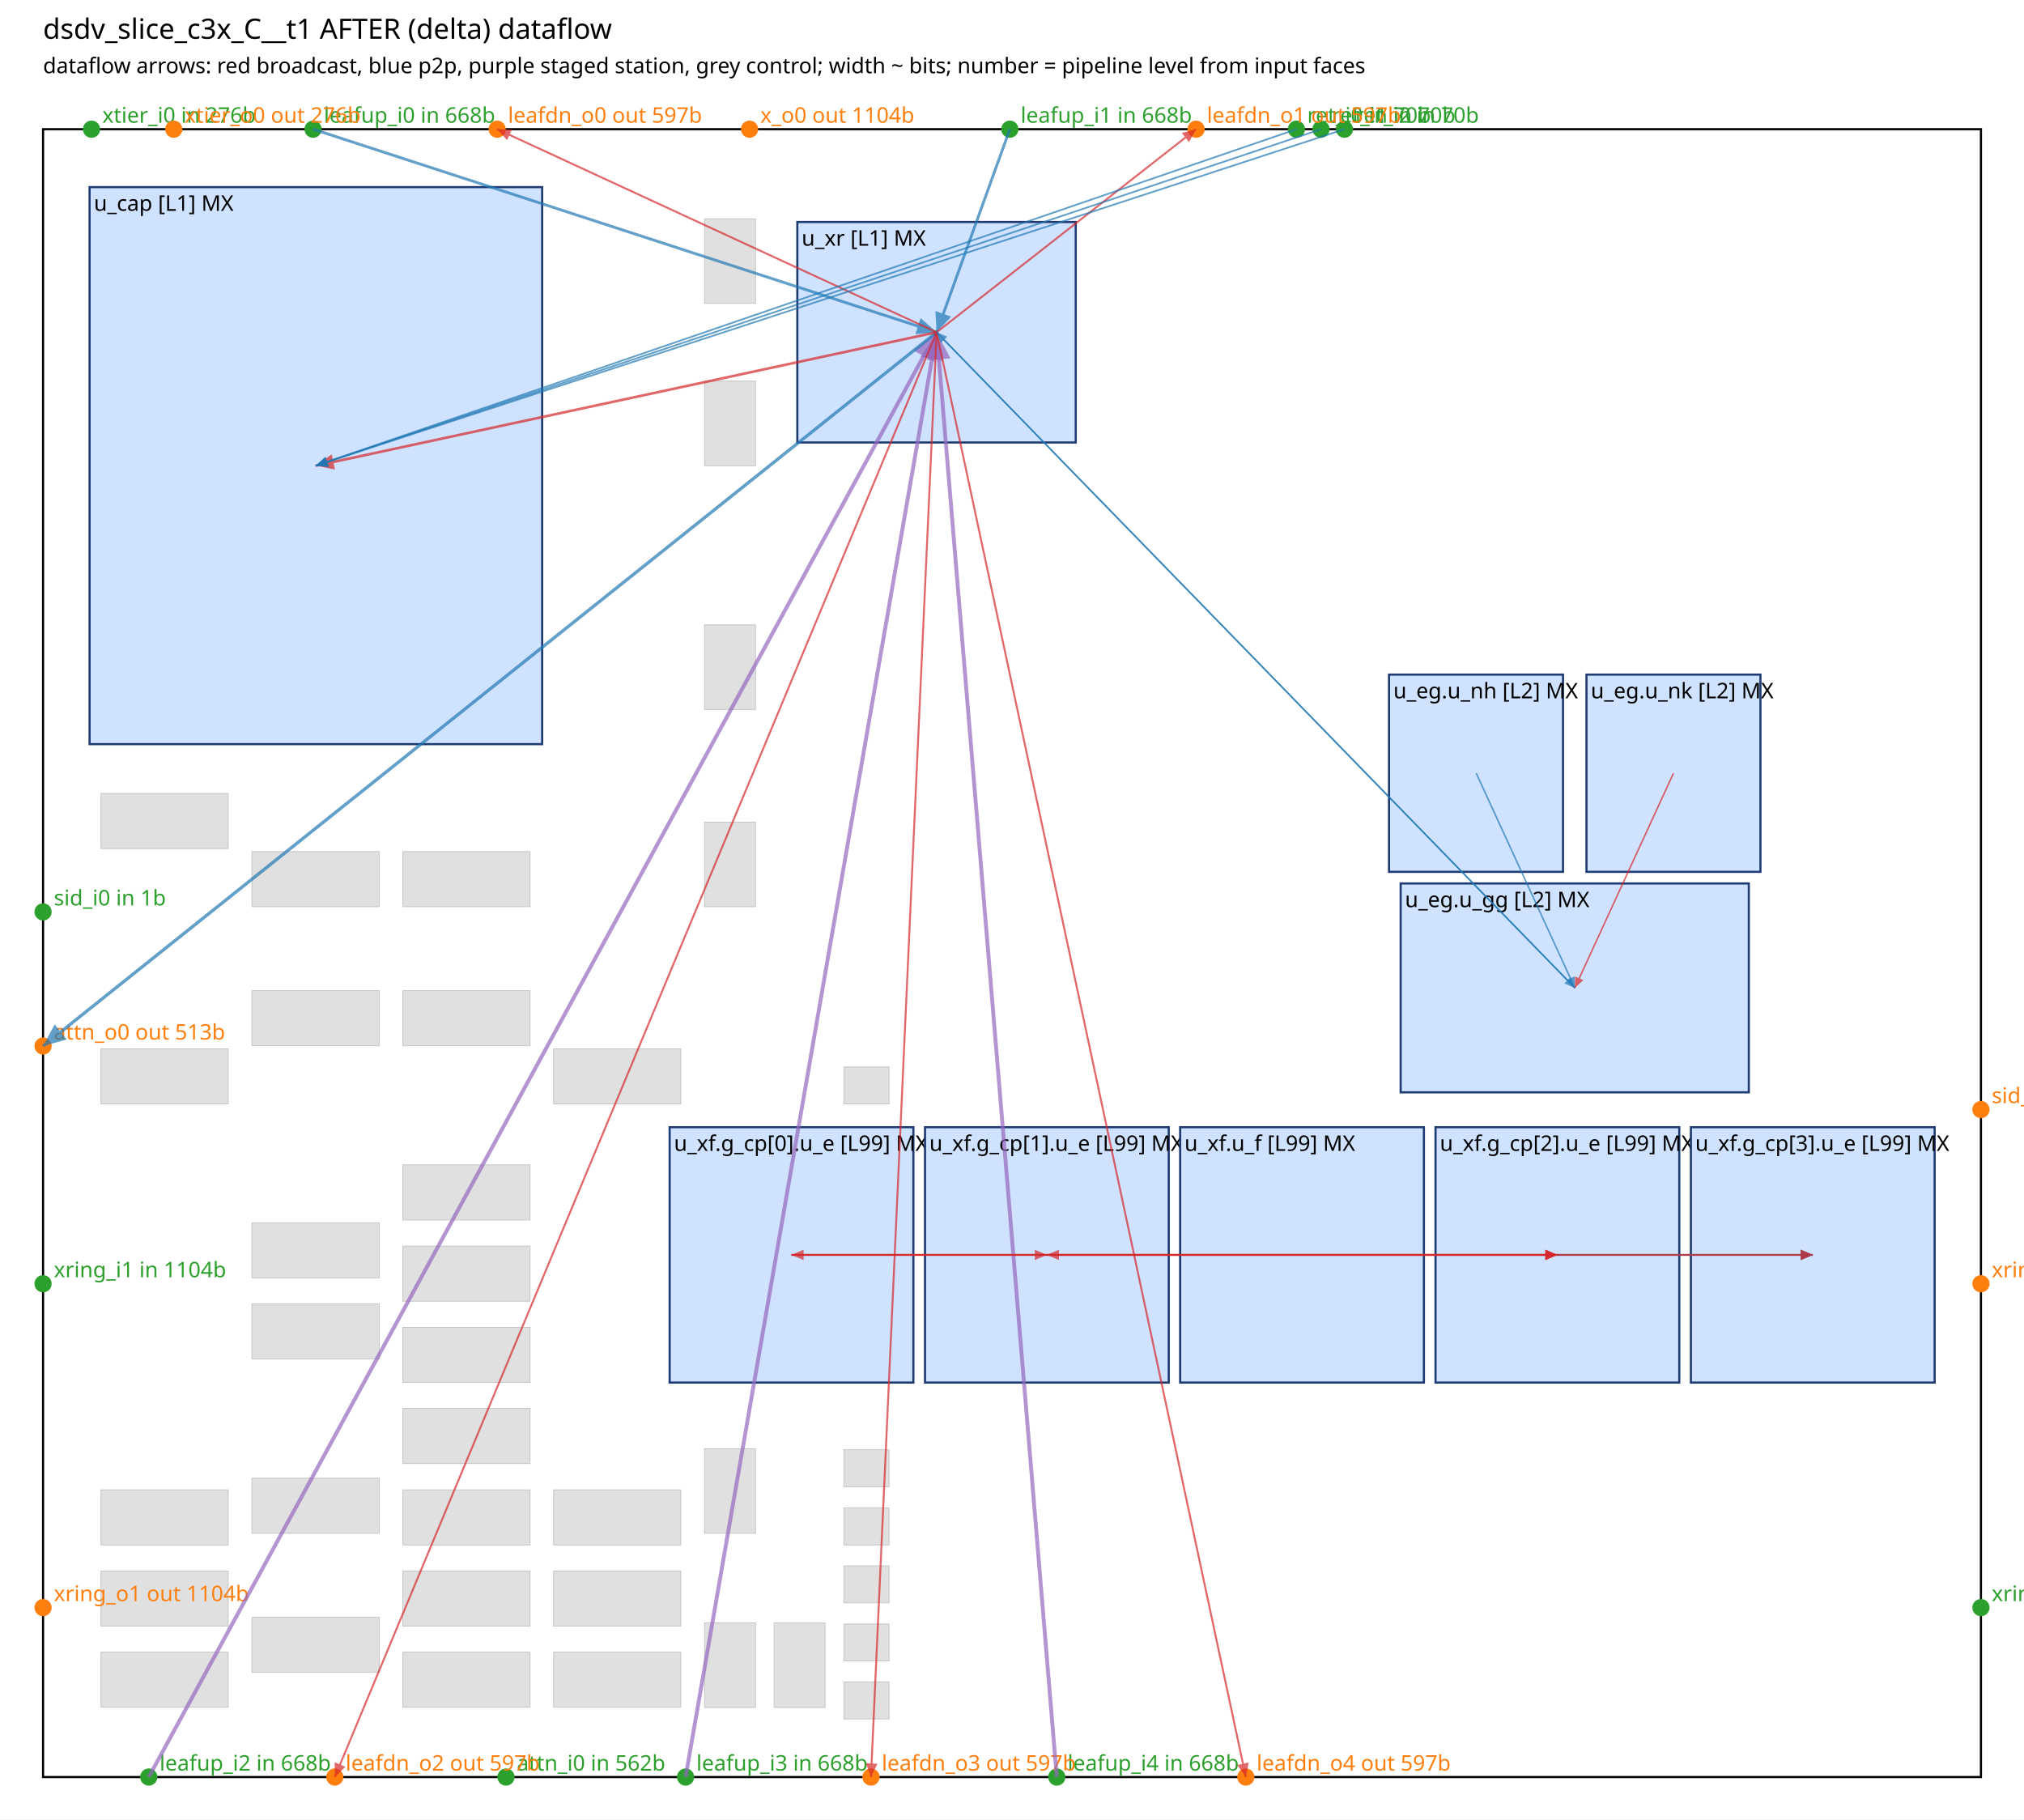
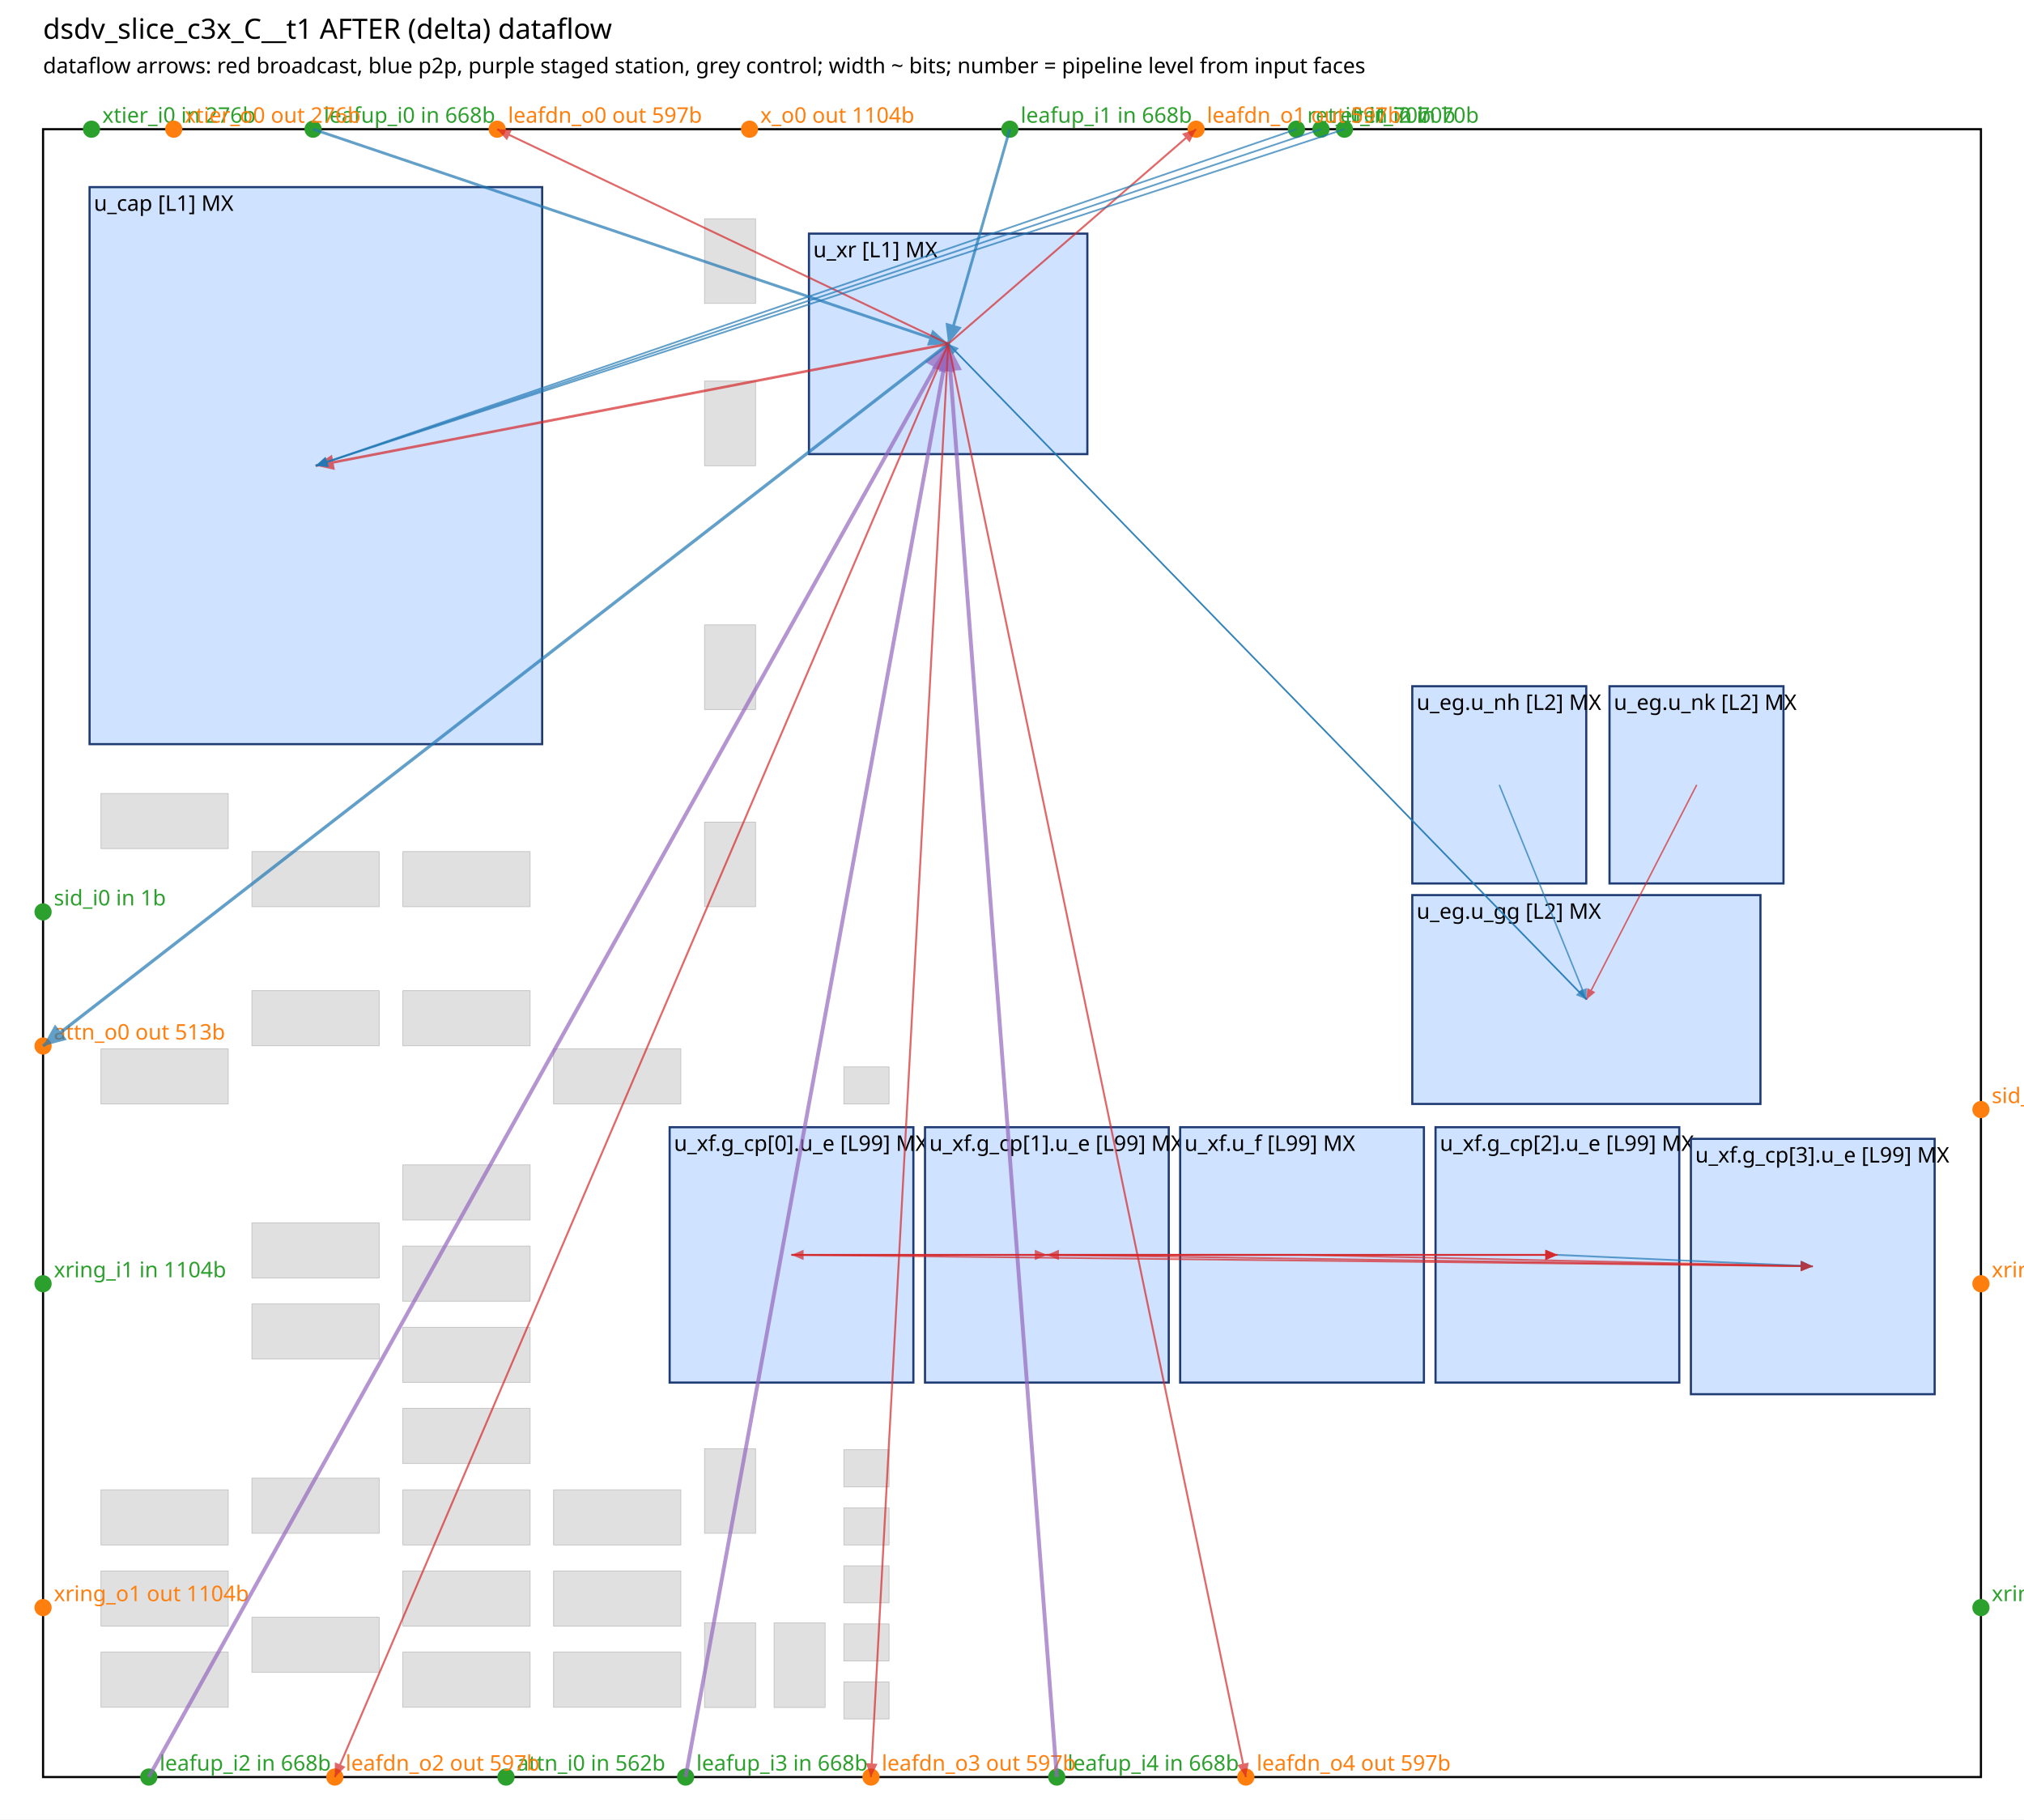
<svg xmlns="http://www.w3.org/2000/svg" width="940" height="845" font-family="sans-serif" font-size="10">
  <defs>
    <marker id="ar" markerWidth="8" markerHeight="8" refX="7" refY="3" orient="auto">
      <path d="M0,0 L7,3 L0,6 z" fill="context-stroke" />
    </marker>
  </defs>
  <rect width="100%" height="100%" fill="white" />
  <text x="20" y="18" font-size="13">dsdv_slice_c3x_C__t1 AFTER (delta) dataflow</text>
  <text x="20" y="34">dataflow arrows: red broadcast, blue p2p, purple staged station, grey control; width ~ bits; number = pipeline level from input faces</text>
  <rect x="20.0" y="60.0" width="900.0" height="765.3" fill="none" stroke="black" />
  <rect x="46.9" y="767.3" width="59.1" height="25.6" fill="#e0e0e0" stroke="#bbb" stroke-width="0.3" />
  <rect x="46.9" y="729.6" width="59.1" height="25.6" fill="#e0e0e0" stroke="#bbb" stroke-width="0.3" />
  <rect x="46.9" y="691.9" width="59.1" height="25.6" fill="#e0e0e0" stroke="#bbb" stroke-width="0.3" />
  <rect x="46.9" y="487.1" width="59.1" height="25.6" fill="#e0e0e0" stroke="#bbb" stroke-width="0.3" />
  <rect x="46.9" y="368.5" width="59.1" height="25.6" fill="#e0e0e0" stroke="#bbb" stroke-width="0.3" />
  <rect x="117.0" y="751.1" width="59.1" height="25.6" fill="#e0e0e0" stroke="#bbb" stroke-width="0.3" />
  <rect x="117.0" y="686.5" width="59.1" height="25.6" fill="#e0e0e0" stroke="#bbb" stroke-width="0.3" />
  <rect x="117.0" y="605.6" width="59.1" height="25.6" fill="#e0e0e0" stroke="#bbb" stroke-width="0.3" />
  <rect x="117.0" y="567.9" width="59.1" height="25.6" fill="#e0e0e0" stroke="#bbb" stroke-width="0.3" />
  <rect x="117.0" y="460.1" width="59.1" height="25.6" fill="#e0e0e0" stroke="#bbb" stroke-width="0.3" />
  <rect x="117.0" y="395.5" width="59.1" height="25.6" fill="#e0e0e0" stroke="#bbb" stroke-width="0.3" />
  <rect x="187.1" y="767.3" width="59.1" height="25.6" fill="#e0e0e0" stroke="#bbb" stroke-width="0.3" />
  <rect x="187.1" y="729.6" width="59.1" height="25.6" fill="#e0e0e0" stroke="#bbb" stroke-width="0.3" />
  <rect x="187.1" y="691.9" width="59.1" height="25.6" fill="#e0e0e0" stroke="#bbb" stroke-width="0.3" />
  <rect x="187.1" y="654.1" width="59.1" height="25.6" fill="#e0e0e0" stroke="#bbb" stroke-width="0.3" />
  <rect x="187.1" y="616.4" width="59.1" height="25.6" fill="#e0e0e0" stroke="#bbb" stroke-width="0.3" />
  <rect x="187.1" y="578.7" width="59.1" height="25.6" fill="#e0e0e0" stroke="#bbb" stroke-width="0.3" />
  <rect x="187.1" y="541.0" width="59.1" height="25.6" fill="#e0e0e0" stroke="#bbb" stroke-width="0.3" />
  <rect x="187.1" y="460.1" width="59.1" height="25.6" fill="#e0e0e0" stroke="#bbb" stroke-width="0.3" />
  <rect x="187.1" y="395.5" width="59.1" height="25.6" fill="#e0e0e0" stroke="#bbb" stroke-width="0.3" />
  <rect x="257.1" y="767.3" width="59.1" height="25.6" fill="#e0e0e0" stroke="#bbb" stroke-width="0.3" />
  <rect x="257.1" y="729.6" width="59.1" height="25.6" fill="#e0e0e0" stroke="#bbb" stroke-width="0.3" />
  <rect x="257.1" y="691.9" width="59.1" height="25.6" fill="#e0e0e0" stroke="#bbb" stroke-width="0.3" />
  <rect x="257.1" y="487.1" width="59.1" height="25.6" fill="#e0e0e0" stroke="#bbb" stroke-width="0.3" />
  <rect x="327.2" y="753.7" width="23.7" height="39.3" fill="#e0e0e0" stroke="#bbb" stroke-width="0.3" />
  <rect x="327.2" y="672.8" width="23.7" height="39.3" fill="#e0e0e0" stroke="#bbb" stroke-width="0.3" />
  <rect x="327.2" y="381.8" width="23.7" height="39.3" fill="#e0e0e0" stroke="#bbb" stroke-width="0.3" />
  <rect x="327.2" y="290.2" width="23.7" height="39.3" fill="#e0e0e0" stroke="#bbb" stroke-width="0.3" />
  <rect x="327.2" y="177.0" width="23.7" height="39.3" fill="#e0e0e0" stroke="#bbb" stroke-width="0.3" />
  <rect x="327.2" y="101.6" width="23.7" height="39.3" fill="#e0e0e0" stroke="#bbb" stroke-width="0.3" />
  <rect x="359.5" y="753.7" width="23.7" height="39.3" fill="#e0e0e0" stroke="#bbb" stroke-width="0.3" />
  <rect x="391.9" y="781.1" width="21.0" height="17.2" fill="#e0e0e0" stroke="#bbb" stroke-width="0.3" />
  <rect x="391.9" y="754.2" width="21.0" height="17.2" fill="#e0e0e0" stroke="#bbb" stroke-width="0.3" />
  <rect x="391.9" y="727.2" width="21.0" height="17.2" fill="#e0e0e0" stroke="#bbb" stroke-width="0.3" />
  <rect x="391.9" y="700.3" width="21.0" height="17.2" fill="#e0e0e0" stroke="#bbb" stroke-width="0.3" />
  <rect x="391.9" y="673.3" width="21.0" height="17.2" fill="#e0e0e0" stroke="#bbb" stroke-width="0.3" />
  <rect x="391.9" y="495.5" width="21.0" height="17.2" fill="#e0e0e0" stroke="#bbb" stroke-width="0.3" />
  <circle cx="920.0" cy="746.6" r="4" fill="#2ca02c" />
  <text x="925.0" y="743.6" fill="#2ca02c">xring_i0 in 1104b</text>
  <circle cx="42.5" cy="60.0" r="4" fill="#2ca02c" />
  <text x="47.5" y="57.0" fill="#2ca02c">xtier_i0 in 276b</text>
  <circle cx="145.4" cy="60.0" r="4" fill="#2ca02c" />
  <text x="150.4" y="57.0" fill="#2ca02c">leafup_i0 in 668b</text>
  <circle cx="469.0" cy="60.0" r="4" fill="#2ca02c" />
  <text x="474.0" y="57.0" fill="#2ca02c">leafup_i1 in 668b</text>
  <circle cx="602.1" cy="60.0" r="4" fill="#2ca02c" />
  <text x="607.1" y="57.0" fill="#2ca02c">ret_i0 in 70b</text>
  <circle cx="613.5" cy="60.0" r="4" fill="#2ca02c" />
  <text x="618.5" y="57.0" fill="#2ca02c">ret_i1 in 70b</text>
  <circle cx="624.4" cy="60.0" r="4" fill="#2ca02c" />
  <text x="629.4" y="57.0" fill="#2ca02c">ret_i2 in 70b</text>
  <circle cx="69.1" cy="825.3" r="4" fill="#2ca02c" />
  <text x="74.1" y="822.3" fill="#2ca02c">leafup_i2 in 668b</text>
  <circle cx="235.0" cy="825.3" r="4" fill="#2ca02c" />
  <text x="240.0" y="822.3" fill="#2ca02c">attn_i0 in 562b</text>
  <circle cx="318.4" cy="825.3" r="4" fill="#2ca02c" />
  <text x="323.4" y="822.3" fill="#2ca02c">leafup_i3 in 668b</text>
  <circle cx="490.8" cy="825.3" r="4" fill="#2ca02c" />
  <text x="495.8" y="822.3" fill="#2ca02c">leafup_i4 in 668b</text>
  <circle cx="20.0" cy="596.2" r="4" fill="#2ca02c" />
  <text x="25.0" y="593.2" fill="#2ca02c">xring_i1 in 1104b</text>
  <circle cx="20.0" cy="423.5" r="4" fill="#2ca02c" />
  <text x="25.0" y="420.5" fill="#2ca02c">sid_i0 in 1b</text>
  <circle cx="920.0" cy="596.2" r="4" fill="#ff7f0e" />
  <text x="925.0" y="593.2" fill="#ff7f0e">xring_o0 out 1104b</text>
  <circle cx="920.0" cy="515.3" r="4" fill="#ff7f0e" />
  <text x="925.0" y="512.3" fill="#ff7f0e">sid_o0 out 1b</text>
  <circle cx="80.7" cy="60.0" r="4" fill="#ff7f0e" />
  <text x="85.7" y="57.0" fill="#ff7f0e">xtier_o0 out 276b</text>
  <circle cx="230.9" cy="60.0" r="4" fill="#ff7f0e" />
  <text x="235.9" y="57.0" fill="#ff7f0e">leafdn_o0 out 597b</text>
  <circle cx="348.1" cy="60.0" r="4" fill="#ff7f0e" />
  <text x="353.1" y="57.0" fill="#ff7f0e">x_o0 out 1104b</text>
  <circle cx="555.5" cy="60.0" r="4" fill="#ff7f0e" />
  <text x="560.5" y="57.0" fill="#ff7f0e">leafdn_o1 out 597b</text>
  <circle cx="155.5" cy="825.3" r="4" fill="#ff7f0e" />
  <text x="160.5" y="822.3" fill="#ff7f0e">leafdn_o2 out 597b</text>
  <circle cx="404.5" cy="825.3" r="4" fill="#ff7f0e" />
  <text x="409.5" y="822.3" fill="#ff7f0e">leafdn_o3 out 597b</text>
  <circle cx="578.6" cy="825.3" r="4" fill="#ff7f0e" />
  <text x="583.6" y="822.3" fill="#ff7f0e">leafdn_o4 out 597b</text>
  <circle cx="20.0" cy="746.6" r="4" fill="#ff7f0e" />
  <text x="25.0" y="743.6" fill="#ff7f0e">xring_o1 out 1104b</text>
  <circle cx="20.0" cy="485.8" r="4" fill="#ff7f0e" />
  <text x="25.0" y="482.8" fill="#ff7f0e">attn_o0 out 513b</text>
  <rect x="41.6" y="86.9" width="210.2" height="258.7" fill="#cfe2ff" stroke="#1f3b73" />
  <text x="43.6" y="97.9">u_cap [L1] MX</text>
-   <rect x="370.3" y="103.1" width="129.3" height="102.4" fill="#cfe2ff" stroke="#1f3b73" />
-   <text x="372.3" y="114.1">u_xr [L1] MX</text>
-   <rect x="645.1" y="313.3" width="80.8" height="91.6" fill="#cfe2ff" stroke="#1f3b73" />
-   <text x="647.1" y="324.3">u_eg.u_nh [L2] MX</text>
-   <rect x="736.8" y="313.3" width="80.8" height="91.6" fill="#cfe2ff" stroke="#1f3b73" />
-   <text x="738.8" y="324.3">u_eg.u_nk [L2] MX</text>
-   <rect x="650.5" y="410.3" width="161.7" height="97.0" fill="#cfe2ff" stroke="#1f3b73" />
-   <text x="652.5" y="421.3">u_eg.u_gg [L2] MX</text>
+   <rect x="375.7" y="108.5" width="129.3" height="102.4" fill="#cfe2ff" stroke="#1f3b73" />
+   <text x="377.7" y="119.5">u_xr [L1] MX</text>
+   <rect x="655.9" y="318.7" width="80.8" height="91.6" fill="#cfe2ff" stroke="#1f3b73" />
+   <text x="657.9" y="329.7">u_eg.u_nh [L2] MX</text>
+   <rect x="747.5" y="318.7" width="80.8" height="91.6" fill="#cfe2ff" stroke="#1f3b73" />
+   <text x="749.5" y="329.7">u_eg.u_nk [L2] MX</text>
+   <rect x="655.9" y="415.7" width="161.7" height="97.0" fill="#cfe2ff" stroke="#1f3b73" />
+   <text x="657.9" y="426.7">u_eg.u_gg [L2] MX</text>
  <rect x="311.0" y="523.5" width="113.2" height="118.6" fill="#cfe2ff" stroke="#1f3b73" />
  <text x="313.0" y="534.5">u_xf.g_cp[0].u_e [L99] MX</text>
  <rect x="429.6" y="523.5" width="113.2" height="118.6" fill="#cfe2ff" stroke="#1f3b73" />
  <text x="431.6" y="534.5">u_xf.g_cp[1].u_e [L99] MX</text>
  <rect x="548.1" y="523.5" width="113.2" height="118.6" fill="#cfe2ff" stroke="#1f3b73" />
  <text x="550.1" y="534.5">u_xf.u_f [L99] MX</text>
  <rect x="666.7" y="523.5" width="113.2" height="118.6" fill="#cfe2ff" stroke="#1f3b73" />
  <text x="668.7" y="534.5">u_xf.g_cp[2].u_e [L99] MX</text>
-   <rect x="785.3" y="523.5" width="113.2" height="118.6" fill="#cfe2ff" stroke="#1f3b73" />
-   <text x="787.3" y="534.5">u_xf.g_cp[3].u_e [L99] MX</text>
-   <line x1="69.1" y1="825.3" x2="435.0" y2="154.3" stroke="#9467bd" stroke-width="1.8" opacity="0.7" marker-end="url(#ar)" />
-   <line x1="318.4" y1="825.3" x2="435.0" y2="154.3" stroke="#9467bd" stroke-width="1.8" opacity="0.7" marker-end="url(#ar)" />
-   <line x1="490.8" y1="825.3" x2="435.0" y2="154.3" stroke="#9467bd" stroke-width="1.8" opacity="0.7" marker-end="url(#ar)" />
-   <line x1="435.0" y1="154.3" x2="20.0" y2="485.8" stroke="#1f77b4" stroke-width="1.5" opacity="0.7" marker-end="url(#ar)" />
-   <line x1="145.4" y1="60.0" x2="435.0" y2="154.3" stroke="#1f77b4" stroke-width="1.3" opacity="0.7" marker-end="url(#ar)" />
-   <line x1="469.0" y1="60.0" x2="435.0" y2="154.3" stroke="#1f77b4" stroke-width="1.3" opacity="0.7" marker-end="url(#ar)" />
-   <line x1="435.0" y1="154.3" x2="146.6" y2="216.3" stroke="#d62728" stroke-width="1.2" opacity="0.7" marker-end="url(#ar)" />
-   <line x1="435.0" y1="154.3" x2="230.9" y2="60.0" stroke="#d62728" stroke-width="0.9" opacity="0.7" marker-end="url(#ar)" />
-   <line x1="435.0" y1="154.3" x2="555.5" y2="60.0" stroke="#d62728" stroke-width="0.9" opacity="0.7" marker-end="url(#ar)" />
-   <line x1="435.0" y1="154.3" x2="155.5" y2="825.3" stroke="#d62728" stroke-width="0.9" opacity="0.7" marker-end="url(#ar)" />
-   <line x1="435.0" y1="154.3" x2="404.5" y2="825.3" stroke="#d62728" stroke-width="0.9" opacity="0.7" marker-end="url(#ar)" />
-   <line x1="435.0" y1="154.3" x2="578.6" y2="825.3" stroke="#d62728" stroke-width="0.9" opacity="0.7" marker-end="url(#ar)" />
-   <line x1="367.6" y1="582.8" x2="841.9" y2="582.8" stroke="#d62728" stroke-width="0.8" opacity="0.7" marker-end="url(#ar)" />
-   <line x1="486.2" y1="582.8" x2="841.9" y2="582.8" stroke="#d62728" stroke-width="0.8" opacity="0.7" marker-end="url(#ar)" />
-   <line x1="723.3" y1="582.8" x2="841.9" y2="582.8" stroke="#1f77b4" stroke-width="0.8" opacity="0.7" marker-end="url(#ar)" />
+   <rect x="785.3" y="528.9" width="113.2" height="118.6" fill="#cfe2ff" stroke="#1f3b73" />
+   <text x="787.3" y="539.9">u_xf.g_cp[3].u_e [L99] MX</text>
+   <line x1="69.1" y1="825.3" x2="440.4" y2="159.7" stroke="#9467bd" stroke-width="1.8" opacity="0.7" marker-end="url(#ar)" />
+   <line x1="318.4" y1="825.3" x2="440.4" y2="159.7" stroke="#9467bd" stroke-width="1.8" opacity="0.7" marker-end="url(#ar)" />
+   <line x1="490.8" y1="825.3" x2="440.4" y2="159.7" stroke="#9467bd" stroke-width="1.8" opacity="0.7" marker-end="url(#ar)" />
+   <line x1="440.4" y1="159.7" x2="20.0" y2="485.8" stroke="#1f77b4" stroke-width="1.5" opacity="0.7" marker-end="url(#ar)" />
+   <line x1="145.4" y1="60.0" x2="440.4" y2="159.7" stroke="#1f77b4" stroke-width="1.3" opacity="0.7" marker-end="url(#ar)" />
+   <line x1="469.0" y1="60.0" x2="440.4" y2="159.7" stroke="#1f77b4" stroke-width="1.3" opacity="0.7" marker-end="url(#ar)" />
+   <line x1="440.4" y1="159.7" x2="146.6" y2="216.3" stroke="#d62728" stroke-width="1.2" opacity="0.7" marker-end="url(#ar)" />
+   <line x1="440.4" y1="159.7" x2="230.9" y2="60.0" stroke="#d62728" stroke-width="0.9" opacity="0.7" marker-end="url(#ar)" />
+   <line x1="440.4" y1="159.7" x2="555.5" y2="60.0" stroke="#d62728" stroke-width="0.9" opacity="0.7" marker-end="url(#ar)" />
+   <line x1="440.4" y1="159.7" x2="155.5" y2="825.3" stroke="#d62728" stroke-width="0.9" opacity="0.7" marker-end="url(#ar)" />
+   <line x1="440.4" y1="159.7" x2="404.5" y2="825.3" stroke="#d62728" stroke-width="0.9" opacity="0.7" marker-end="url(#ar)" />
+   <line x1="440.4" y1="159.7" x2="578.6" y2="825.3" stroke="#d62728" stroke-width="0.9" opacity="0.7" marker-end="url(#ar)" />
+   <line x1="367.6" y1="582.8" x2="841.9" y2="588.1" stroke="#d62728" stroke-width="0.8" opacity="0.7" marker-end="url(#ar)" />
+   <line x1="486.2" y1="582.8" x2="841.9" y2="588.1" stroke="#d62728" stroke-width="0.8" opacity="0.7" marker-end="url(#ar)" />
+   <line x1="723.3" y1="582.8" x2="841.9" y2="588.1" stroke="#1f77b4" stroke-width="0.8" opacity="0.7" marker-end="url(#ar)" />
  <line x1="367.6" y1="582.8" x2="723.3" y2="582.8" stroke="#d62728" stroke-width="0.8" opacity="0.7" marker-end="url(#ar)" />
  <line x1="486.2" y1="582.8" x2="723.3" y2="582.8" stroke="#d62728" stroke-width="0.8" opacity="0.7" marker-end="url(#ar)" />
  <line x1="367.6" y1="582.8" x2="486.2" y2="582.8" stroke="#d62728" stroke-width="0.8" opacity="0.7" marker-end="url(#ar)" />
-   <line x1="604.7" y1="582.8" x2="841.9" y2="582.8" stroke="#d62728" stroke-width="0.8" opacity="0.7" marker-end="url(#ar)" />
+   <line x1="604.7" y1="582.8" x2="841.9" y2="588.1" stroke="#d62728" stroke-width="0.8" opacity="0.7" marker-end="url(#ar)" />
  <line x1="604.7" y1="582.8" x2="723.3" y2="582.8" stroke="#d62728" stroke-width="0.8" opacity="0.7" marker-end="url(#ar)" />
  <line x1="604.7" y1="582.8" x2="486.2" y2="582.8" stroke="#d62728" stroke-width="0.8" opacity="0.7" marker-end="url(#ar)" />
  <line x1="604.7" y1="582.8" x2="367.6" y2="582.8" stroke="#d62728" stroke-width="0.8" opacity="0.7" marker-end="url(#ar)" />
  <line x1="602.1" y1="60.0" x2="146.6" y2="216.3" stroke="#1f77b4" stroke-width="0.8" opacity="0.7" marker-end="url(#ar)" />
  <line x1="613.5" y1="60.0" x2="146.6" y2="216.3" stroke="#1f77b4" stroke-width="0.8" opacity="0.7" marker-end="url(#ar)" />
  <line x1="624.4" y1="60.0" x2="146.6" y2="216.3" stroke="#1f77b4" stroke-width="0.8" opacity="0.7" marker-end="url(#ar)" />
-   <line x1="731.4" y1="458.8" x2="435.0" y2="154.3" stroke="#1f77b4" stroke-width="0.7" opacity="0.7" marker-end="url(#ar)" />
-   <line x1="685.6" y1="359.1" x2="731.4" y2="458.8" stroke="#1f77b4" stroke-width="0.7" opacity="0.7" marker-end="url(#ar)" />
-   <line x1="777.2" y1="359.1" x2="731.4" y2="458.8" stroke="#d62728" stroke-width="0.7" opacity="0.7" marker-end="url(#ar)" />
-   <line x1="435.0" y1="154.3" x2="731.4" y2="458.8" stroke="#1f77b4" stroke-width="0.7" opacity="0.7" marker-end="url(#ar)" />
+   <line x1="736.8" y1="464.2" x2="440.4" y2="159.7" stroke="#1f77b4" stroke-width="0.7" opacity="0.7" marker-end="url(#ar)" />
+   <line x1="696.3" y1="364.5" x2="736.8" y2="464.2" stroke="#1f77b4" stroke-width="0.7" opacity="0.7" marker-end="url(#ar)" />
+   <line x1="788.0" y1="364.5" x2="736.8" y2="464.2" stroke="#d62728" stroke-width="0.7" opacity="0.7" marker-end="url(#ar)" />
+   <line x1="440.4" y1="159.7" x2="736.8" y2="464.2" stroke="#1f77b4" stroke-width="0.7" opacity="0.7" marker-end="url(#ar)" />
</svg>
